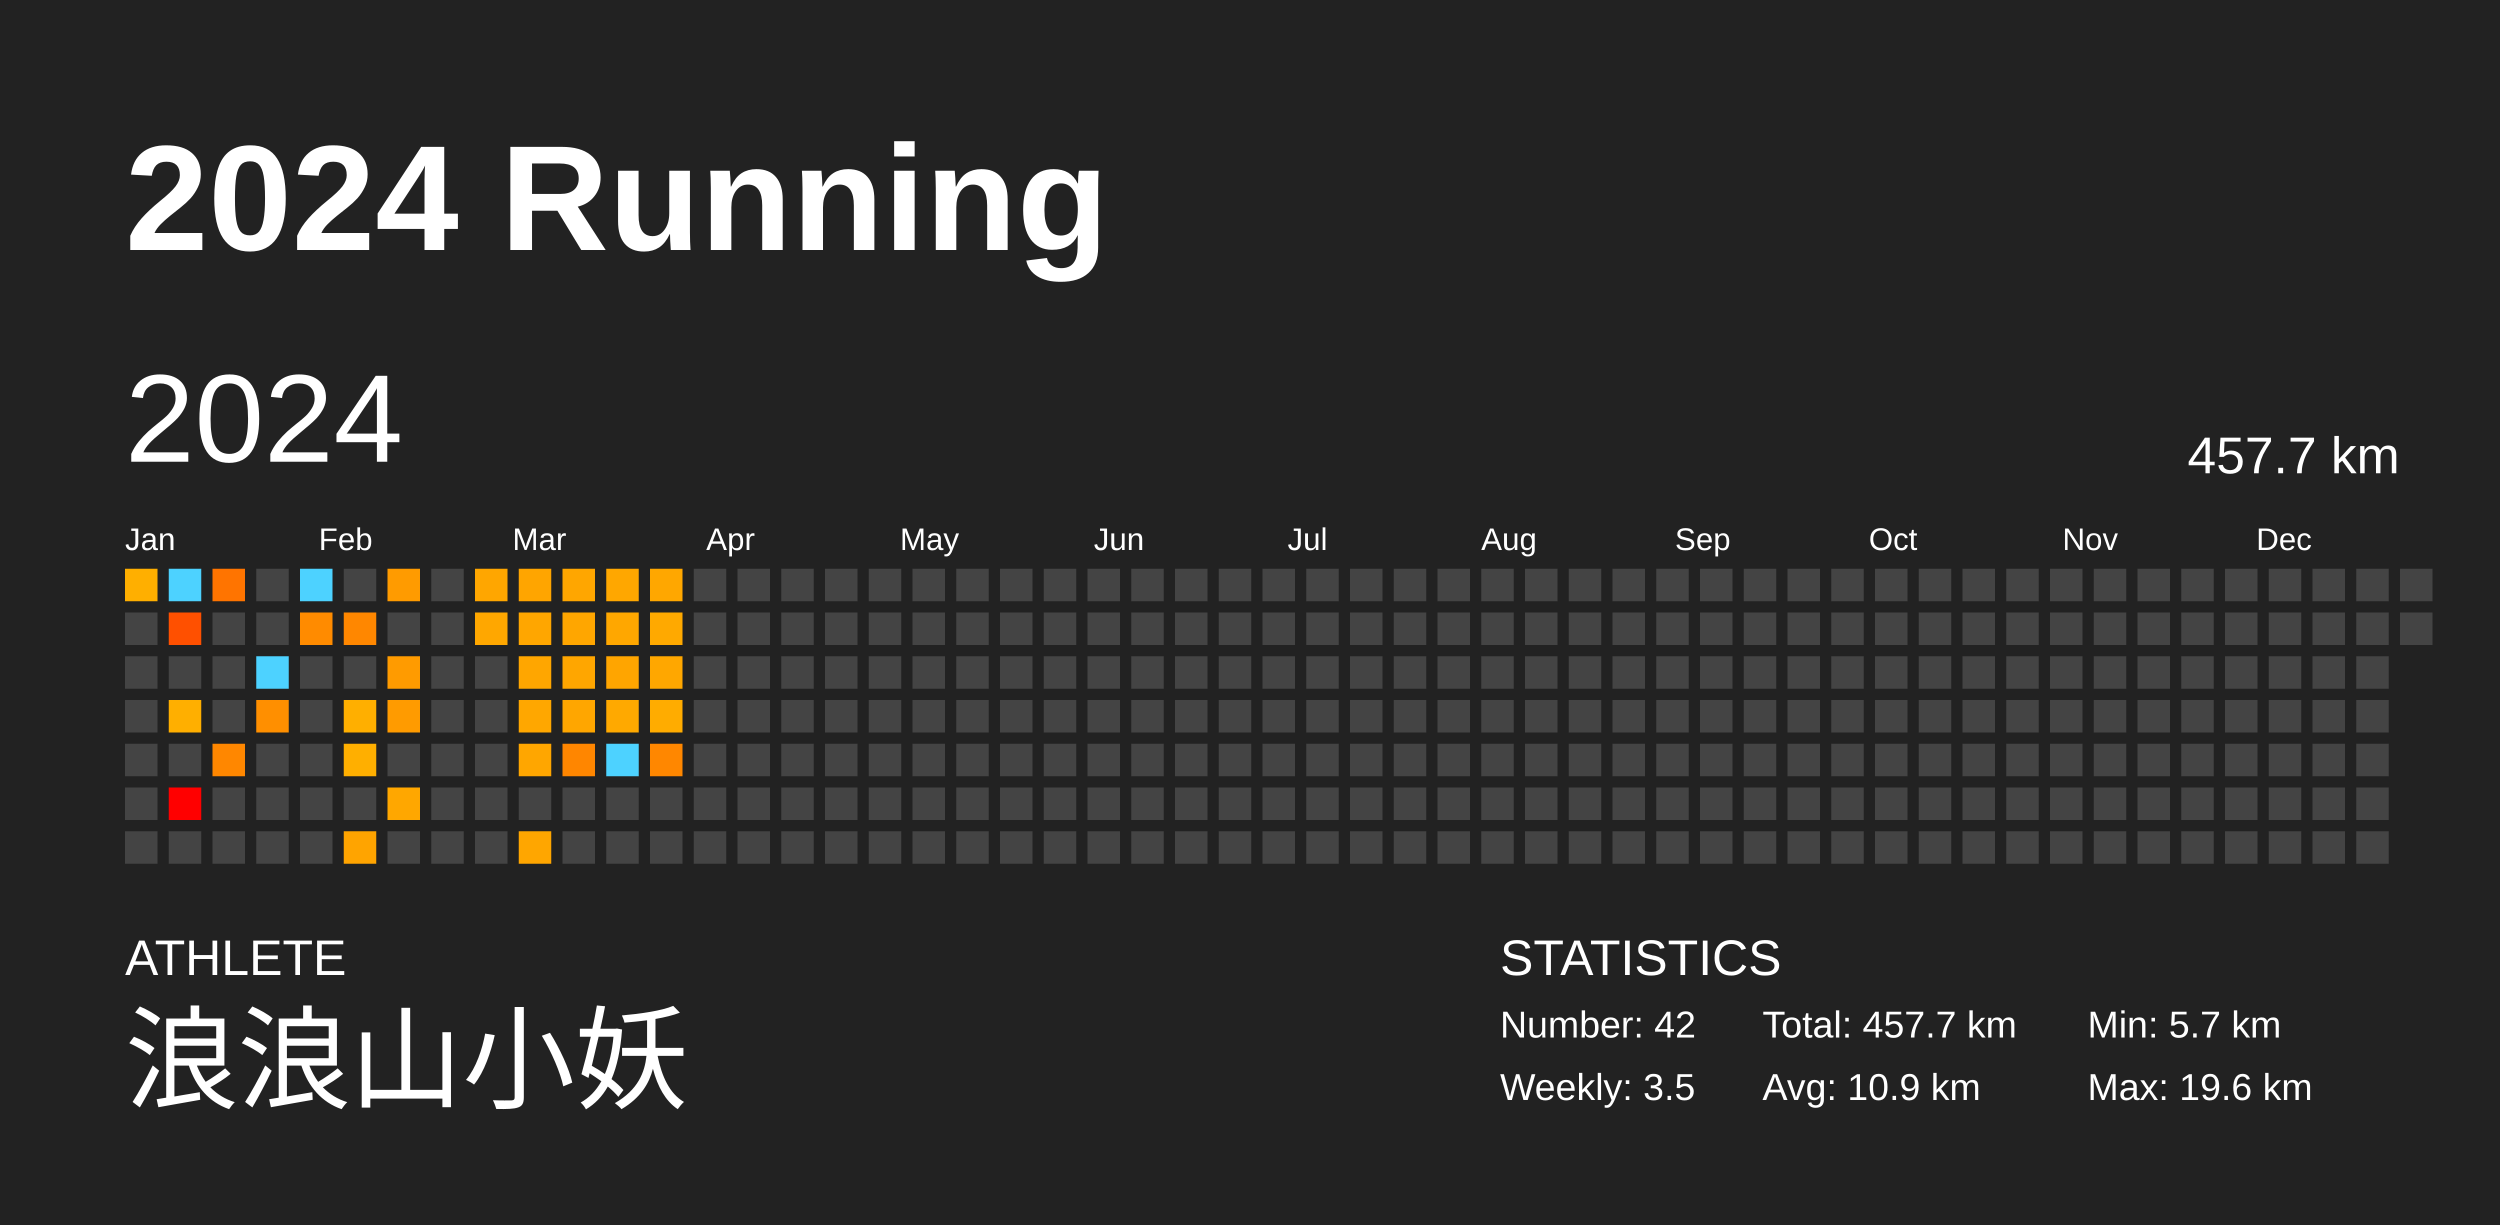
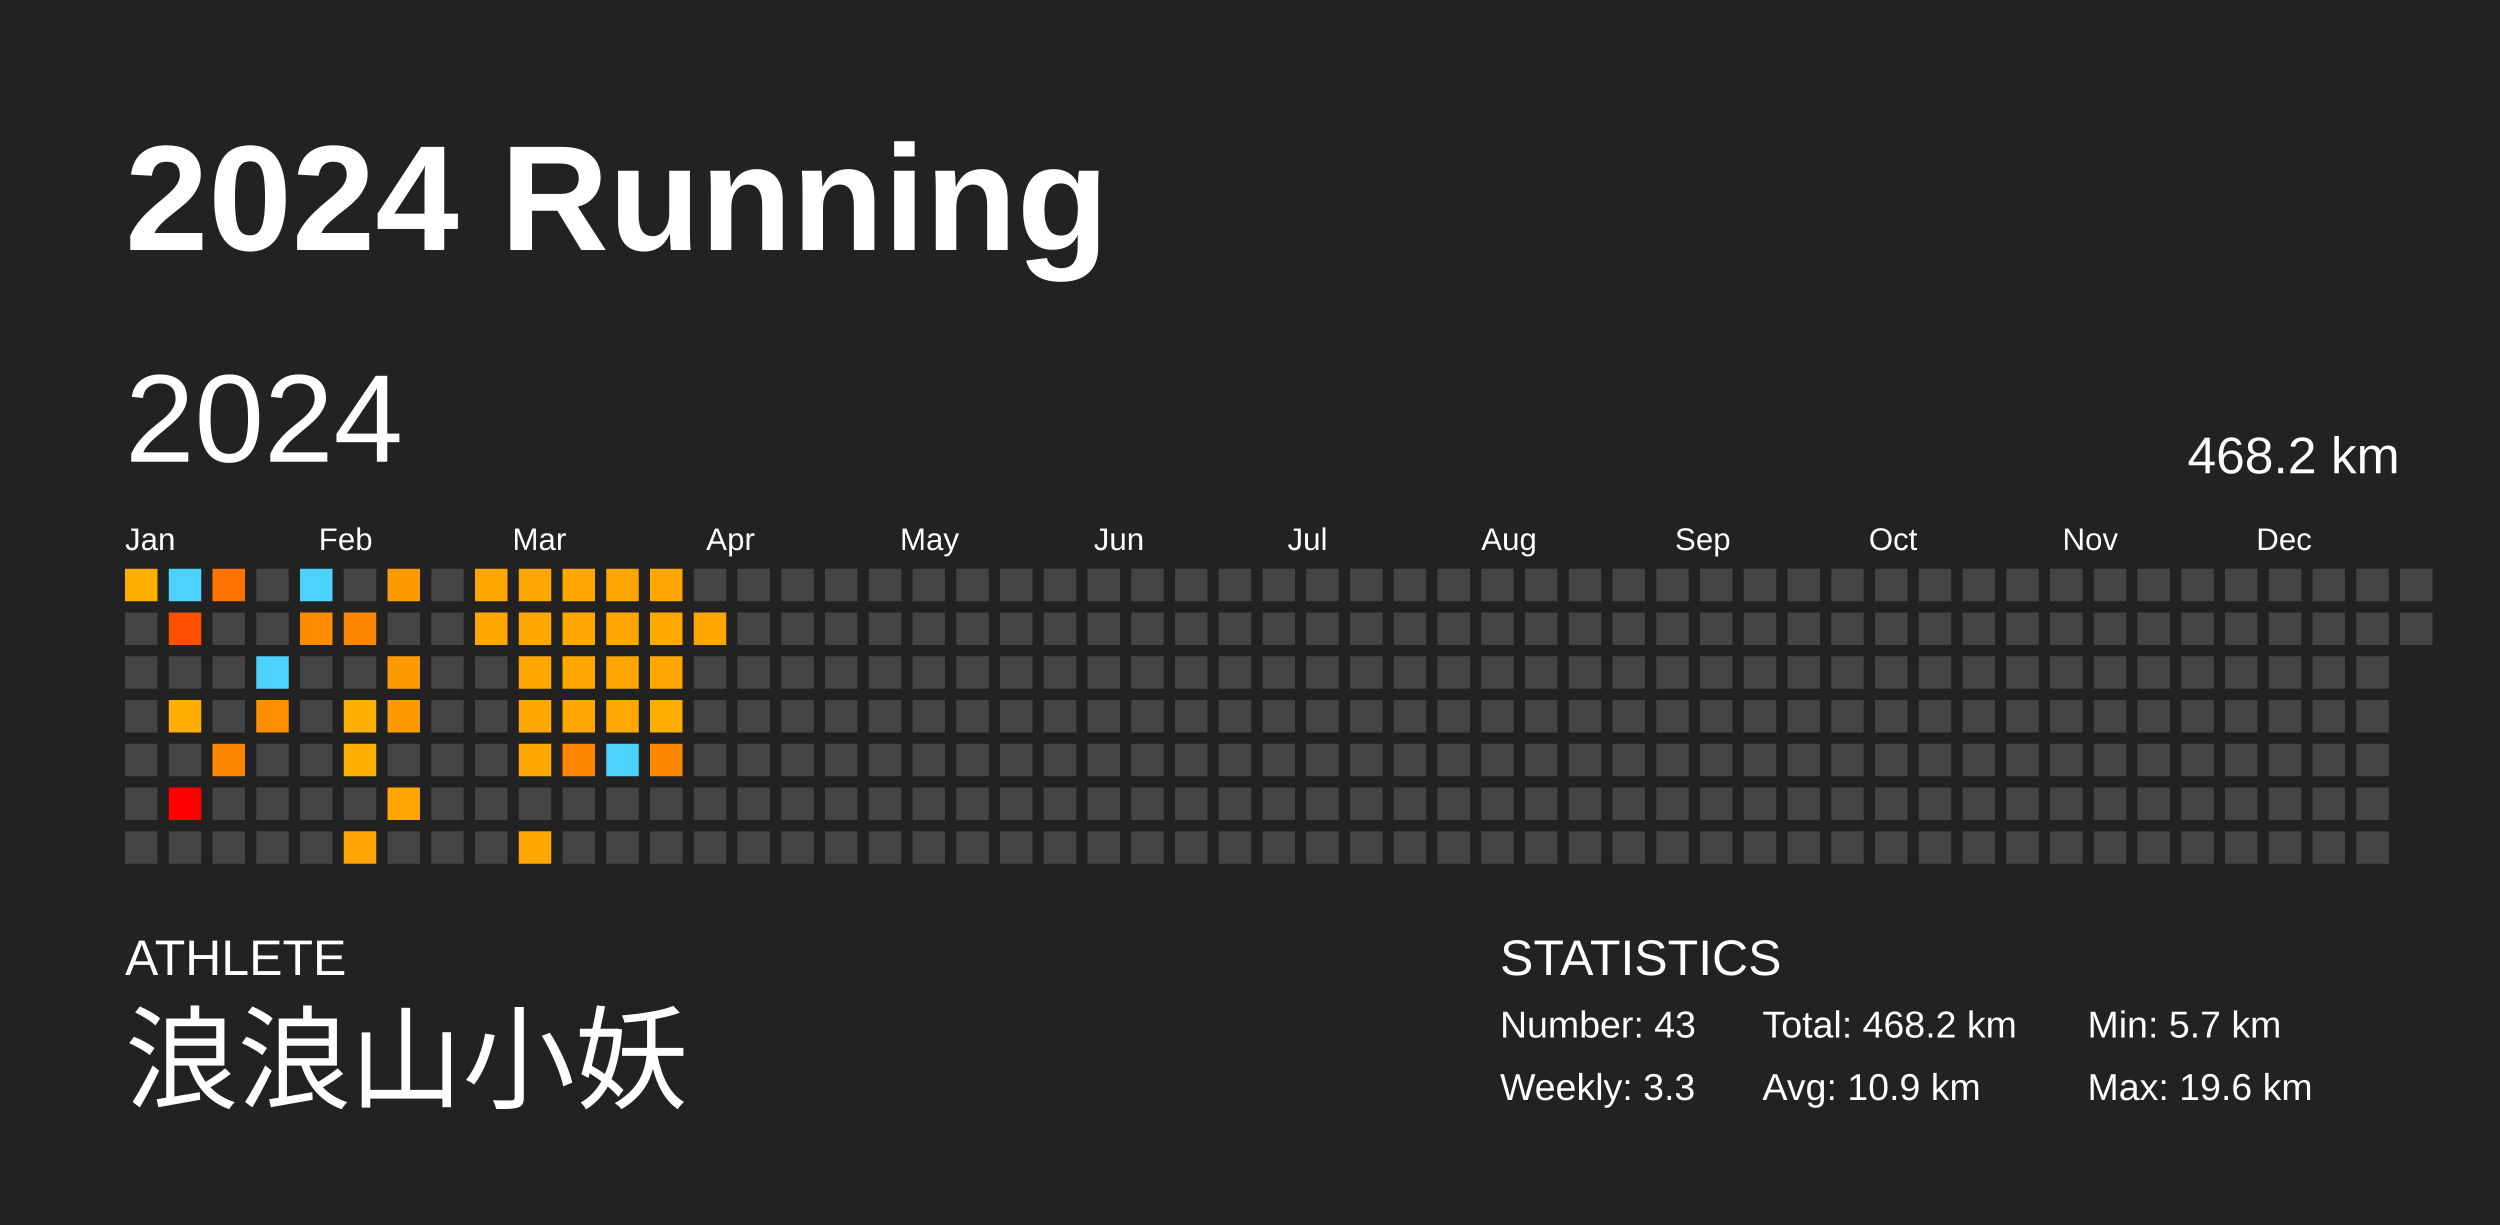
<svg xmlns="http://www.w3.org/2000/svg" baseProfile="full" height="98mm" version="1.1" viewBox="0,0,200,98" width="200mm">
  <defs />
  <rect fill="#222222" height="98" width="200" x="0" y="0" />
  <text fill="#FFFFFF" style="font-size:12px; font-family:Arial; font-weight:bold;" x="10" y="20">2024 Running</text>
  <text fill="#FFFFFF" style="font-size:4px; font-family:Arial" x="10" y="78">ATHLETE</text>
  <text fill="#FFFFFF" style="font-size:9px; font-family:Arial" x="10" y="88">浪浪山小妖</text>
  <text fill="#FFFFFF" style="font-size:4px; font-family:Arial" x="120" y="78">STATISTICS</text>
-   <text fill="#FFFFFF" style="font-size:3px; font-family:Arial" x="120" y="83">Number: 42</text>
-   <text fill="#FFFFFF" style="font-size:3px; font-family:Arial" x="120" y="88">Weekly: 3.5</text>
-   <text fill="#FFFFFF" style="font-size:3px; font-family:Arial" x="141" y="83">Total: 457.7 km</text>
+   <text fill="#FFFFFF" style="font-size:3px; font-family:Arial" x="120" y="83">Number: 43</text>
+   <text fill="#FFFFFF" style="font-size:3px; font-family:Arial" x="120" y="88">Weekly: 3.3</text>
+   <text fill="#FFFFFF" style="font-size:3px; font-family:Arial" x="141" y="83">Total: 468.2 km</text>
  <text fill="#FFFFFF" style="font-size:3px; font-family:Arial" x="141" y="88">Avg: 10.9 km</text>
  <text fill="#FFFFFF" style="font-size:3px; font-family:Arial" x="167" y="83">Min: 5.7 km</text>
  <text fill="#FFFFFF" style="font-size:3px; font-family:Arial" x="167" y="88">Max: 19.6 km</text>
  <text dominant-baseline="hanging" fill="#FFFFFF" style="font-size:10.0px; font-family:Arial;" x="10" y="30">2024</text>
-   <text dominant-baseline="hanging" fill="#FFFFFF" style="font-size:4.125px; font-family:Arial;" x="175" y="35">457.7 km</text>
+   <text dominant-baseline="hanging" fill="#FFFFFF" style="font-size:4.125px; font-family:Arial;" x="175" y="35">468.2 km</text>
  <text fill="#FFFFFF" style="font-size:2.5px; font-family:Arial" x="10.0" y="44">Jan</text>
  <text fill="#FFFFFF" style="font-size:2.5px; font-family:Arial" x="25.5" y="44">Feb</text>
  <text fill="#FFFFFF" style="font-size:2.5px; font-family:Arial" x="41.0" y="44">Mar</text>
  <text fill="#FFFFFF" style="font-size:2.5px; font-family:Arial" x="56.5" y="44">Apr</text>
  <text fill="#FFFFFF" style="font-size:2.5px; font-family:Arial" x="72.0" y="44">May</text>
  <text fill="#FFFFFF" style="font-size:2.5px; font-family:Arial" x="87.5" y="44">Jun</text>
  <text fill="#FFFFFF" style="font-size:2.5px; font-family:Arial" x="103.0" y="44">Jul</text>
  <text fill="#FFFFFF" style="font-size:2.5px; font-family:Arial" x="118.5" y="44">Aug</text>
  <text fill="#FFFFFF" style="font-size:2.5px; font-family:Arial" x="134.0" y="44">Sep</text>
  <text fill="#FFFFFF" style="font-size:2.5px; font-family:Arial" x="149.5" y="44">Oct</text>
  <text fill="#FFFFFF" style="font-size:2.5px; font-family:Arial" x="165.0" y="44">Nov</text>
  <text fill="#FFFFFF" style="font-size:2.5px; font-family:Arial" x="180.5" y="44">Dec</text>
  <rect fill="#ffaf00" height="2.6" width="2.6" x="10.0" y="45.5" />
  <rect fill="#444444" height="2.6" width="2.6" x="10.0" y="49.0" />
  <rect fill="#444444" height="2.6" width="2.6" x="10.0" y="52.5" />
  <rect fill="#444444" height="2.6" width="2.6" x="10.0" y="56.0" />
  <rect fill="#444444" height="2.6" width="2.6" x="10.0" y="59.5" />
  <rect fill="#444444" height="2.6" width="2.6" x="10.0" y="63.0" />
  <rect fill="#444444" height="2.6" width="2.6" x="10.0" y="66.5" />
  <rect fill="#4dd2ff" height="2.6" width="2.6" x="13.5" y="45.5" />
  <rect fill="#ff5000" height="2.6" width="2.6" x="13.5" y="49.0" />
  <rect fill="#444444" height="2.6" width="2.6" x="13.5" y="52.5" />
  <rect fill="#ffaf00" height="2.6" width="2.6" x="13.5" y="56.0" />
  <rect fill="#444444" height="2.6" width="2.6" x="13.5" y="59.5" />
  <rect fill="#ff0000" height="2.6" width="2.6" x="13.5" y="63.0" />
  <rect fill="#444444" height="2.6" width="2.6" x="13.5" y="66.5" />
  <rect fill="#ff7400" height="2.6" width="2.6" x="17.0" y="45.5" />
  <rect fill="#444444" height="2.6" width="2.6" x="17.0" y="49.0" />
  <rect fill="#444444" height="2.6" width="2.6" x="17.0" y="52.5" />
  <rect fill="#444444" height="2.6" width="2.6" x="17.0" y="56.0" />
  <rect fill="#ff8700" height="2.6" width="2.6" x="17.0" y="59.5" />
  <rect fill="#444444" height="2.6" width="2.6" x="17.0" y="63.0" />
  <rect fill="#444444" height="2.6" width="2.6" x="17.0" y="66.5" />
  <rect fill="#444444" height="2.6" width="2.6" x="20.5" y="45.5" />
  <rect fill="#444444" height="2.6" width="2.6" x="20.5" y="49.0" />
  <rect fill="#4dd2ff" height="2.6" width="2.6" x="20.5" y="52.5" />
  <rect fill="#ff8f00" height="2.6" width="2.6" x="20.5" y="56.0" />
  <rect fill="#444444" height="2.6" width="2.6" x="20.5" y="59.5" />
  <rect fill="#444444" height="2.6" width="2.6" x="20.5" y="63.0" />
  <rect fill="#444444" height="2.6" width="2.6" x="20.5" y="66.5" />
  <rect fill="#4dd2ff" height="2.6" width="2.6" x="24.0" y="45.5" />
  <rect fill="#ff8b00" height="2.6" width="2.6" x="24.0" y="49.0" />
  <rect fill="#444444" height="2.6" width="2.6" x="24.0" y="52.5" />
  <rect fill="#444444" height="2.6" width="2.6" x="24.0" y="56.0" />
  <rect fill="#444444" height="2.6" width="2.6" x="24.0" y="59.5" />
  <rect fill="#444444" height="2.6" width="2.6" x="24.0" y="63.0" />
  <rect fill="#444444" height="2.6" width="2.6" x="24.0" y="66.5" />
  <rect fill="#444444" height="2.6" width="2.6" x="27.5" y="45.5" />
  <rect fill="#ff8700" height="2.6" width="2.6" x="27.5" y="49.0" />
  <rect fill="#444444" height="2.6" width="2.6" x="27.5" y="52.5" />
  <rect fill="#ffaf00" height="2.6" width="2.6" x="27.5" y="56.0" />
  <rect fill="#ffaf00" height="2.6" width="2.6" x="27.5" y="59.5" />
  <rect fill="#444444" height="2.6" width="2.6" x="27.5" y="63.0" />
  <rect fill="#ffa400" height="2.6" width="2.6" x="27.5" y="66.5" />
  <rect fill="#ff9b00" height="2.6" width="2.6" x="31.0" y="45.5" />
  <rect fill="#444444" height="2.6" width="2.6" x="31.0" y="49.0" />
  <rect fill="#ff9b00" height="2.6" width="2.6" x="31.0" y="52.5" />
  <rect fill="#ff9b00" height="2.6" width="2.6" x="31.0" y="56.0" />
  <rect fill="#444444" height="2.6" width="2.6" x="31.0" y="59.5" />
  <rect fill="#ffa700" height="2.6" width="2.6" x="31.0" y="63.0" />
  <rect fill="#444444" height="2.6" width="2.6" x="31.0" y="66.5" />
  <rect fill="#444444" height="2.6" width="2.6" x="34.5" y="45.5" />
  <rect fill="#444444" height="2.6" width="2.6" x="34.5" y="49.0" />
  <rect fill="#444444" height="2.6" width="2.6" x="34.5" y="52.5" />
  <rect fill="#444444" height="2.6" width="2.6" x="34.5" y="56.0" />
  <rect fill="#444444" height="2.6" width="2.6" x="34.5" y="59.5" />
  <rect fill="#444444" height="2.6" width="2.6" x="34.5" y="63.0" />
  <rect fill="#444444" height="2.6" width="2.6" x="34.5" y="66.5" />
  <rect fill="#ffa600" height="2.6" width="2.6" x="38.0" y="45.5" />
  <rect fill="#ffa700" height="2.6" width="2.6" x="38.0" y="49.0" />
  <rect fill="#444444" height="2.6" width="2.6" x="38.0" y="52.5" />
  <rect fill="#444444" height="2.6" width="2.6" x="38.0" y="56.0" />
  <rect fill="#444444" height="2.6" width="2.6" x="38.0" y="59.5" />
  <rect fill="#444444" height="2.6" width="2.6" x="38.0" y="63.0" />
  <rect fill="#444444" height="2.6" width="2.6" x="38.0" y="66.5" />
  <rect fill="#ffa500" height="2.6" width="2.6" x="41.5" y="45.5" />
  <rect fill="#ffa600" height="2.6" width="2.6" x="41.5" y="49.0" />
  <rect fill="#ffa600" height="2.6" width="2.6" x="41.5" y="52.5" />
  <rect fill="#ffa700" height="2.6" width="2.6" x="41.5" y="56.0" />
  <rect fill="#ffa600" height="2.6" width="2.6" x="41.5" y="59.5" />
  <rect fill="#444444" height="2.6" width="2.6" x="41.5" y="63.0" />
  <rect fill="#ffa600" height="2.6" width="2.6" x="41.5" y="66.5" />
  <rect fill="#ffa600" height="2.6" width="2.6" x="45.0" y="45.5" />
  <rect fill="#ffa600" height="2.6" width="2.6" x="45.0" y="49.0" />
  <rect fill="#ffa600" height="2.6" width="2.6" x="45.0" y="52.5" />
  <rect fill="#ffa600" height="2.6" width="2.6" x="45.0" y="56.0" />
  <rect fill="#ff8600" height="2.6" width="2.6" x="45.0" y="59.5" />
  <rect fill="#444444" height="2.6" width="2.6" x="45.0" y="63.0" />
  <rect fill="#444444" height="2.6" width="2.6" x="45.0" y="66.5" />
  <rect fill="#ffa700" height="2.6" width="2.6" x="48.5" y="45.5" />
  <rect fill="#ffa700" height="2.6" width="2.6" x="48.5" y="49.0" />
  <rect fill="#ffa500" height="2.6" width="2.6" x="48.5" y="52.5" />
  <rect fill="#ffa900" height="2.6" width="2.6" x="48.5" y="56.0" />
  <rect fill="#4dd2ff" height="2.6" width="2.6" x="48.5" y="59.5" />
  <rect fill="#444444" height="2.6" width="2.6" x="48.5" y="63.0" />
  <rect fill="#444444" height="2.6" width="2.6" x="48.5" y="66.5" />
  <rect fill="#ffa700" height="2.6" width="2.6" x="52.0" y="45.5" />
  <rect fill="#ffa900" height="2.6" width="2.6" x="52.0" y="49.0" />
  <rect fill="#ffa700" height="2.6" width="2.6" x="52.0" y="52.5" />
  <rect fill="#ffac00" height="2.6" width="2.6" x="52.0" y="56.0" />
  <rect fill="#ff8700" height="2.6" width="2.6" x="52.0" y="59.5" />
  <rect fill="#444444" height="2.6" width="2.6" x="52.0" y="63.0" />
  <rect fill="#444444" height="2.6" width="2.6" x="52.0" y="66.5" />
  <rect fill="#444444" height="2.6" width="2.6" x="55.5" y="45.5" />
-   <rect fill="#444444" height="2.6" width="2.6" x="55.5" y="49.0" />
+   <rect fill="#ffa600" height="2.6" width="2.6" x="55.5" y="49.0" />
  <rect fill="#444444" height="2.6" width="2.6" x="55.5" y="52.5" />
  <rect fill="#444444" height="2.6" width="2.6" x="55.5" y="56.0" />
  <rect fill="#444444" height="2.6" width="2.6" x="55.5" y="59.5" />
  <rect fill="#444444" height="2.6" width="2.6" x="55.5" y="63.0" />
  <rect fill="#444444" height="2.6" width="2.6" x="55.5" y="66.5" />
  <rect fill="#444444" height="2.6" width="2.6" x="59.0" y="45.5" />
  <rect fill="#444444" height="2.6" width="2.6" x="59.0" y="49.0" />
  <rect fill="#444444" height="2.6" width="2.6" x="59.0" y="52.5" />
  <rect fill="#444444" height="2.6" width="2.6" x="59.0" y="56.0" />
  <rect fill="#444444" height="2.6" width="2.6" x="59.0" y="59.5" />
  <rect fill="#444444" height="2.6" width="2.6" x="59.0" y="63.0" />
  <rect fill="#444444" height="2.6" width="2.6" x="59.0" y="66.5" />
  <rect fill="#444444" height="2.6" width="2.6" x="62.5" y="45.5" />
  <rect fill="#444444" height="2.6" width="2.6" x="62.5" y="49.0" />
  <rect fill="#444444" height="2.6" width="2.6" x="62.5" y="52.5" />
  <rect fill="#444444" height="2.6" width="2.6" x="62.5" y="56.0" />
  <rect fill="#444444" height="2.6" width="2.6" x="62.5" y="59.5" />
  <rect fill="#444444" height="2.6" width="2.6" x="62.5" y="63.0" />
  <rect fill="#444444" height="2.6" width="2.6" x="62.5" y="66.5" />
  <rect fill="#444444" height="2.6" width="2.6" x="66.0" y="45.5" />
  <rect fill="#444444" height="2.6" width="2.6" x="66.0" y="49.0" />
  <rect fill="#444444" height="2.6" width="2.6" x="66.0" y="52.5" />
  <rect fill="#444444" height="2.6" width="2.6" x="66.0" y="56.0" />
  <rect fill="#444444" height="2.6" width="2.6" x="66.0" y="59.5" />
  <rect fill="#444444" height="2.6" width="2.6" x="66.0" y="63.0" />
  <rect fill="#444444" height="2.6" width="2.6" x="66.0" y="66.5" />
  <rect fill="#444444" height="2.6" width="2.6" x="69.5" y="45.5" />
  <rect fill="#444444" height="2.6" width="2.6" x="69.5" y="49.0" />
  <rect fill="#444444" height="2.6" width="2.6" x="69.5" y="52.5" />
  <rect fill="#444444" height="2.6" width="2.6" x="69.5" y="56.0" />
  <rect fill="#444444" height="2.6" width="2.6" x="69.5" y="59.5" />
  <rect fill="#444444" height="2.6" width="2.6" x="69.5" y="63.0" />
  <rect fill="#444444" height="2.6" width="2.6" x="69.5" y="66.5" />
  <rect fill="#444444" height="2.6" width="2.6" x="73.0" y="45.5" />
  <rect fill="#444444" height="2.6" width="2.6" x="73.0" y="49.0" />
  <rect fill="#444444" height="2.6" width="2.6" x="73.0" y="52.5" />
  <rect fill="#444444" height="2.6" width="2.6" x="73.0" y="56.0" />
  <rect fill="#444444" height="2.6" width="2.6" x="73.0" y="59.5" />
  <rect fill="#444444" height="2.6" width="2.6" x="73.0" y="63.0" />
  <rect fill="#444444" height="2.6" width="2.6" x="73.0" y="66.5" />
  <rect fill="#444444" height="2.6" width="2.6" x="76.5" y="45.5" />
  <rect fill="#444444" height="2.6" width="2.6" x="76.5" y="49.0" />
  <rect fill="#444444" height="2.6" width="2.6" x="76.5" y="52.5" />
  <rect fill="#444444" height="2.6" width="2.6" x="76.5" y="56.0" />
  <rect fill="#444444" height="2.6" width="2.6" x="76.5" y="59.5" />
  <rect fill="#444444" height="2.6" width="2.6" x="76.5" y="63.0" />
  <rect fill="#444444" height="2.6" width="2.6" x="76.5" y="66.5" />
  <rect fill="#444444" height="2.6" width="2.6" x="80.0" y="45.5" />
  <rect fill="#444444" height="2.6" width="2.6" x="80.0" y="49.0" />
  <rect fill="#444444" height="2.6" width="2.6" x="80.0" y="52.5" />
  <rect fill="#444444" height="2.6" width="2.6" x="80.0" y="56.0" />
  <rect fill="#444444" height="2.6" width="2.6" x="80.0" y="59.5" />
  <rect fill="#444444" height="2.6" width="2.6" x="80.0" y="63.0" />
  <rect fill="#444444" height="2.6" width="2.6" x="80.0" y="66.5" />
  <rect fill="#444444" height="2.6" width="2.6" x="83.5" y="45.5" />
  <rect fill="#444444" height="2.6" width="2.6" x="83.5" y="49.0" />
  <rect fill="#444444" height="2.6" width="2.6" x="83.5" y="52.5" />
  <rect fill="#444444" height="2.6" width="2.6" x="83.5" y="56.0" />
  <rect fill="#444444" height="2.6" width="2.6" x="83.5" y="59.5" />
  <rect fill="#444444" height="2.6" width="2.6" x="83.5" y="63.0" />
  <rect fill="#444444" height="2.6" width="2.6" x="83.5" y="66.5" />
  <rect fill="#444444" height="2.6" width="2.6" x="87.0" y="45.5" />
  <rect fill="#444444" height="2.6" width="2.6" x="87.0" y="49.0" />
  <rect fill="#444444" height="2.6" width="2.6" x="87.0" y="52.5" />
  <rect fill="#444444" height="2.6" width="2.6" x="87.0" y="56.0" />
  <rect fill="#444444" height="2.6" width="2.6" x="87.0" y="59.5" />
  <rect fill="#444444" height="2.6" width="2.6" x="87.0" y="63.0" />
  <rect fill="#444444" height="2.6" width="2.6" x="87.0" y="66.5" />
  <rect fill="#444444" height="2.6" width="2.6" x="90.5" y="45.5" />
  <rect fill="#444444" height="2.6" width="2.6" x="90.5" y="49.0" />
  <rect fill="#444444" height="2.6" width="2.6" x="90.5" y="52.5" />
  <rect fill="#444444" height="2.6" width="2.6" x="90.5" y="56.0" />
  <rect fill="#444444" height="2.6" width="2.6" x="90.5" y="59.5" />
  <rect fill="#444444" height="2.6" width="2.6" x="90.5" y="63.0" />
  <rect fill="#444444" height="2.6" width="2.6" x="90.5" y="66.5" />
  <rect fill="#444444" height="2.6" width="2.6" x="94.0" y="45.5" />
  <rect fill="#444444" height="2.6" width="2.6" x="94.0" y="49.0" />
  <rect fill="#444444" height="2.6" width="2.6" x="94.0" y="52.5" />
  <rect fill="#444444" height="2.6" width="2.6" x="94.0" y="56.0" />
  <rect fill="#444444" height="2.6" width="2.6" x="94.0" y="59.5" />
  <rect fill="#444444" height="2.6" width="2.6" x="94.0" y="63.0" />
  <rect fill="#444444" height="2.6" width="2.6" x="94.0" y="66.5" />
  <rect fill="#444444" height="2.6" width="2.6" x="97.5" y="45.5" />
  <rect fill="#444444" height="2.6" width="2.6" x="97.5" y="49.0" />
  <rect fill="#444444" height="2.6" width="2.6" x="97.5" y="52.5" />
  <rect fill="#444444" height="2.6" width="2.6" x="97.5" y="56.0" />
  <rect fill="#444444" height="2.6" width="2.6" x="97.5" y="59.5" />
  <rect fill="#444444" height="2.6" width="2.6" x="97.5" y="63.0" />
  <rect fill="#444444" height="2.6" width="2.6" x="97.5" y="66.5" />
  <rect fill="#444444" height="2.6" width="2.6" x="101.0" y="45.5" />
  <rect fill="#444444" height="2.6" width="2.6" x="101.0" y="49.0" />
  <rect fill="#444444" height="2.6" width="2.6" x="101.0" y="52.5" />
  <rect fill="#444444" height="2.6" width="2.6" x="101.0" y="56.0" />
  <rect fill="#444444" height="2.6" width="2.6" x="101.0" y="59.5" />
  <rect fill="#444444" height="2.6" width="2.6" x="101.0" y="63.0" />
  <rect fill="#444444" height="2.6" width="2.6" x="101.0" y="66.5" />
  <rect fill="#444444" height="2.6" width="2.6" x="104.5" y="45.5" />
  <rect fill="#444444" height="2.6" width="2.6" x="104.5" y="49.0" />
  <rect fill="#444444" height="2.6" width="2.6" x="104.5" y="52.5" />
  <rect fill="#444444" height="2.6" width="2.6" x="104.5" y="56.0" />
  <rect fill="#444444" height="2.6" width="2.6" x="104.5" y="59.5" />
  <rect fill="#444444" height="2.6" width="2.6" x="104.5" y="63.0" />
  <rect fill="#444444" height="2.6" width="2.6" x="104.5" y="66.5" />
  <rect fill="#444444" height="2.6" width="2.6" x="108.0" y="45.5" />
  <rect fill="#444444" height="2.6" width="2.6" x="108.0" y="49.0" />
  <rect fill="#444444" height="2.6" width="2.6" x="108.0" y="52.5" />
  <rect fill="#444444" height="2.6" width="2.6" x="108.0" y="56.0" />
  <rect fill="#444444" height="2.6" width="2.6" x="108.0" y="59.5" />
  <rect fill="#444444" height="2.6" width="2.6" x="108.0" y="63.0" />
  <rect fill="#444444" height="2.6" width="2.6" x="108.0" y="66.5" />
  <rect fill="#444444" height="2.6" width="2.6" x="111.5" y="45.5" />
  <rect fill="#444444" height="2.6" width="2.6" x="111.5" y="49.0" />
  <rect fill="#444444" height="2.6" width="2.6" x="111.5" y="52.5" />
  <rect fill="#444444" height="2.6" width="2.6" x="111.5" y="56.0" />
  <rect fill="#444444" height="2.6" width="2.6" x="111.5" y="59.5" />
  <rect fill="#444444" height="2.6" width="2.6" x="111.5" y="63.0" />
  <rect fill="#444444" height="2.6" width="2.6" x="111.5" y="66.5" />
  <rect fill="#444444" height="2.6" width="2.6" x="115.0" y="45.5" />
  <rect fill="#444444" height="2.6" width="2.6" x="115.0" y="49.0" />
  <rect fill="#444444" height="2.6" width="2.6" x="115.0" y="52.5" />
  <rect fill="#444444" height="2.6" width="2.6" x="115.0" y="56.0" />
  <rect fill="#444444" height="2.6" width="2.6" x="115.0" y="59.5" />
  <rect fill="#444444" height="2.6" width="2.6" x="115.0" y="63.0" />
  <rect fill="#444444" height="2.6" width="2.6" x="115.0" y="66.5" />
  <rect fill="#444444" height="2.6" width="2.6" x="118.5" y="45.5" />
  <rect fill="#444444" height="2.6" width="2.6" x="118.5" y="49.0" />
  <rect fill="#444444" height="2.6" width="2.6" x="118.5" y="52.5" />
  <rect fill="#444444" height="2.6" width="2.6" x="118.5" y="56.0" />
  <rect fill="#444444" height="2.6" width="2.6" x="118.5" y="59.5" />
  <rect fill="#444444" height="2.6" width="2.6" x="118.5" y="63.0" />
  <rect fill="#444444" height="2.6" width="2.6" x="118.5" y="66.5" />
  <rect fill="#444444" height="2.6" width="2.6" x="122.0" y="45.5" />
  <rect fill="#444444" height="2.6" width="2.6" x="122.0" y="49.0" />
  <rect fill="#444444" height="2.6" width="2.6" x="122.0" y="52.5" />
  <rect fill="#444444" height="2.6" width="2.6" x="122.0" y="56.0" />
  <rect fill="#444444" height="2.6" width="2.6" x="122.0" y="59.5" />
  <rect fill="#444444" height="2.6" width="2.6" x="122.0" y="63.0" />
  <rect fill="#444444" height="2.6" width="2.6" x="122.0" y="66.5" />
  <rect fill="#444444" height="2.6" width="2.6" x="125.5" y="45.5" />
  <rect fill="#444444" height="2.6" width="2.6" x="125.5" y="49.0" />
  <rect fill="#444444" height="2.6" width="2.6" x="125.5" y="52.5" />
  <rect fill="#444444" height="2.6" width="2.6" x="125.5" y="56.0" />
  <rect fill="#444444" height="2.6" width="2.6" x="125.5" y="59.5" />
  <rect fill="#444444" height="2.6" width="2.6" x="125.5" y="63.0" />
  <rect fill="#444444" height="2.6" width="2.6" x="125.5" y="66.5" />
  <rect fill="#444444" height="2.6" width="2.6" x="129.0" y="45.5" />
  <rect fill="#444444" height="2.6" width="2.6" x="129.0" y="49.0" />
  <rect fill="#444444" height="2.6" width="2.6" x="129.0" y="52.5" />
  <rect fill="#444444" height="2.6" width="2.6" x="129.0" y="56.0" />
  <rect fill="#444444" height="2.6" width="2.6" x="129.0" y="59.5" />
  <rect fill="#444444" height="2.6" width="2.6" x="129.0" y="63.0" />
  <rect fill="#444444" height="2.6" width="2.6" x="129.0" y="66.5" />
  <rect fill="#444444" height="2.6" width="2.6" x="132.5" y="45.5" />
  <rect fill="#444444" height="2.6" width="2.6" x="132.5" y="49.0" />
  <rect fill="#444444" height="2.6" width="2.6" x="132.5" y="52.5" />
  <rect fill="#444444" height="2.6" width="2.6" x="132.5" y="56.0" />
  <rect fill="#444444" height="2.6" width="2.6" x="132.5" y="59.5" />
  <rect fill="#444444" height="2.6" width="2.6" x="132.5" y="63.0" />
  <rect fill="#444444" height="2.6" width="2.6" x="132.5" y="66.5" />
  <rect fill="#444444" height="2.6" width="2.6" x="136.0" y="45.5" />
  <rect fill="#444444" height="2.6" width="2.6" x="136.0" y="49.0" />
  <rect fill="#444444" height="2.6" width="2.6" x="136.0" y="52.5" />
  <rect fill="#444444" height="2.6" width="2.6" x="136.0" y="56.0" />
  <rect fill="#444444" height="2.6" width="2.6" x="136.0" y="59.5" />
  <rect fill="#444444" height="2.6" width="2.6" x="136.0" y="63.0" />
  <rect fill="#444444" height="2.6" width="2.6" x="136.0" y="66.5" />
  <rect fill="#444444" height="2.6" width="2.6" x="139.5" y="45.5" />
  <rect fill="#444444" height="2.6" width="2.6" x="139.5" y="49.0" />
  <rect fill="#444444" height="2.6" width="2.6" x="139.5" y="52.5" />
  <rect fill="#444444" height="2.6" width="2.6" x="139.5" y="56.0" />
  <rect fill="#444444" height="2.6" width="2.6" x="139.5" y="59.5" />
  <rect fill="#444444" height="2.6" width="2.6" x="139.5" y="63.0" />
  <rect fill="#444444" height="2.6" width="2.6" x="139.5" y="66.5" />
  <rect fill="#444444" height="2.6" width="2.6" x="143.0" y="45.5" />
  <rect fill="#444444" height="2.6" width="2.6" x="143.0" y="49.0" />
  <rect fill="#444444" height="2.6" width="2.6" x="143.0" y="52.5" />
  <rect fill="#444444" height="2.6" width="2.6" x="143.0" y="56.0" />
  <rect fill="#444444" height="2.6" width="2.6" x="143.0" y="59.5" />
  <rect fill="#444444" height="2.6" width="2.6" x="143.0" y="63.0" />
  <rect fill="#444444" height="2.6" width="2.6" x="143.0" y="66.5" />
  <rect fill="#444444" height="2.6" width="2.6" x="146.5" y="45.5" />
  <rect fill="#444444" height="2.6" width="2.6" x="146.5" y="49.0" />
  <rect fill="#444444" height="2.6" width="2.6" x="146.5" y="52.5" />
  <rect fill="#444444" height="2.6" width="2.6" x="146.5" y="56.0" />
  <rect fill="#444444" height="2.6" width="2.6" x="146.5" y="59.5" />
  <rect fill="#444444" height="2.6" width="2.6" x="146.5" y="63.0" />
  <rect fill="#444444" height="2.6" width="2.6" x="146.5" y="66.5" />
  <rect fill="#444444" height="2.6" width="2.6" x="150.0" y="45.5" />
  <rect fill="#444444" height="2.6" width="2.6" x="150.0" y="49.0" />
  <rect fill="#444444" height="2.6" width="2.6" x="150.0" y="52.5" />
  <rect fill="#444444" height="2.6" width="2.6" x="150.0" y="56.0" />
  <rect fill="#444444" height="2.6" width="2.6" x="150.0" y="59.5" />
  <rect fill="#444444" height="2.6" width="2.6" x="150.0" y="63.0" />
  <rect fill="#444444" height="2.6" width="2.6" x="150.0" y="66.5" />
  <rect fill="#444444" height="2.6" width="2.6" x="153.5" y="45.5" />
  <rect fill="#444444" height="2.6" width="2.6" x="153.5" y="49.0" />
  <rect fill="#444444" height="2.6" width="2.6" x="153.5" y="52.5" />
  <rect fill="#444444" height="2.6" width="2.6" x="153.5" y="56.0" />
  <rect fill="#444444" height="2.6" width="2.6" x="153.5" y="59.5" />
  <rect fill="#444444" height="2.6" width="2.6" x="153.5" y="63.0" />
  <rect fill="#444444" height="2.6" width="2.6" x="153.5" y="66.5" />
  <rect fill="#444444" height="2.6" width="2.6" x="157.0" y="45.5" />
  <rect fill="#444444" height="2.6" width="2.6" x="157.0" y="49.0" />
  <rect fill="#444444" height="2.6" width="2.6" x="157.0" y="52.5" />
  <rect fill="#444444" height="2.6" width="2.6" x="157.0" y="56.0" />
  <rect fill="#444444" height="2.6" width="2.6" x="157.0" y="59.5" />
  <rect fill="#444444" height="2.6" width="2.6" x="157.0" y="63.0" />
  <rect fill="#444444" height="2.6" width="2.6" x="157.0" y="66.5" />
  <rect fill="#444444" height="2.6" width="2.6" x="160.5" y="45.5" />
  <rect fill="#444444" height="2.6" width="2.6" x="160.5" y="49.0" />
  <rect fill="#444444" height="2.6" width="2.6" x="160.5" y="52.5" />
  <rect fill="#444444" height="2.6" width="2.6" x="160.5" y="56.0" />
  <rect fill="#444444" height="2.6" width="2.6" x="160.5" y="59.5" />
  <rect fill="#444444" height="2.6" width="2.6" x="160.5" y="63.0" />
  <rect fill="#444444" height="2.6" width="2.6" x="160.5" y="66.5" />
  <rect fill="#444444" height="2.6" width="2.6" x="164.0" y="45.5" />
  <rect fill="#444444" height="2.6" width="2.6" x="164.0" y="49.0" />
  <rect fill="#444444" height="2.6" width="2.6" x="164.0" y="52.5" />
  <rect fill="#444444" height="2.6" width="2.6" x="164.0" y="56.0" />
  <rect fill="#444444" height="2.6" width="2.6" x="164.0" y="59.5" />
  <rect fill="#444444" height="2.6" width="2.6" x="164.0" y="63.0" />
  <rect fill="#444444" height="2.6" width="2.6" x="164.0" y="66.5" />
  <rect fill="#444444" height="2.6" width="2.6" x="167.5" y="45.5" />
  <rect fill="#444444" height="2.6" width="2.6" x="167.5" y="49.0" />
  <rect fill="#444444" height="2.6" width="2.6" x="167.5" y="52.5" />
  <rect fill="#444444" height="2.6" width="2.6" x="167.5" y="56.0" />
  <rect fill="#444444" height="2.6" width="2.6" x="167.5" y="59.5" />
  <rect fill="#444444" height="2.6" width="2.6" x="167.5" y="63.0" />
  <rect fill="#444444" height="2.6" width="2.6" x="167.5" y="66.5" />
  <rect fill="#444444" height="2.6" width="2.6" x="171.0" y="45.5" />
  <rect fill="#444444" height="2.6" width="2.6" x="171.0" y="49.0" />
  <rect fill="#444444" height="2.6" width="2.6" x="171.0" y="52.5" />
  <rect fill="#444444" height="2.6" width="2.6" x="171.0" y="56.0" />
  <rect fill="#444444" height="2.6" width="2.6" x="171.0" y="59.5" />
  <rect fill="#444444" height="2.6" width="2.6" x="171.0" y="63.0" />
  <rect fill="#444444" height="2.6" width="2.6" x="171.0" y="66.5" />
  <rect fill="#444444" height="2.6" width="2.6" x="174.5" y="45.5" />
  <rect fill="#444444" height="2.6" width="2.6" x="174.5" y="49.0" />
  <rect fill="#444444" height="2.6" width="2.6" x="174.5" y="52.5" />
  <rect fill="#444444" height="2.6" width="2.6" x="174.5" y="56.0" />
  <rect fill="#444444" height="2.6" width="2.6" x="174.5" y="59.5" />
  <rect fill="#444444" height="2.6" width="2.6" x="174.5" y="63.0" />
  <rect fill="#444444" height="2.6" width="2.6" x="174.5" y="66.5" />
  <rect fill="#444444" height="2.6" width="2.6" x="178.0" y="45.5" />
  <rect fill="#444444" height="2.6" width="2.6" x="178.0" y="49.0" />
  <rect fill="#444444" height="2.6" width="2.6" x="178.0" y="52.5" />
  <rect fill="#444444" height="2.6" width="2.6" x="178.0" y="56.0" />
  <rect fill="#444444" height="2.6" width="2.6" x="178.0" y="59.5" />
  <rect fill="#444444" height="2.6" width="2.6" x="178.0" y="63.0" />
  <rect fill="#444444" height="2.6" width="2.6" x="178.0" y="66.5" />
  <rect fill="#444444" height="2.6" width="2.6" x="181.5" y="45.5" />
  <rect fill="#444444" height="2.6" width="2.6" x="181.5" y="49.0" />
  <rect fill="#444444" height="2.6" width="2.6" x="181.5" y="52.5" />
  <rect fill="#444444" height="2.6" width="2.6" x="181.5" y="56.0" />
  <rect fill="#444444" height="2.6" width="2.6" x="181.5" y="59.5" />
  <rect fill="#444444" height="2.6" width="2.6" x="181.5" y="63.0" />
  <rect fill="#444444" height="2.6" width="2.6" x="181.5" y="66.5" />
  <rect fill="#444444" height="2.6" width="2.6" x="185.0" y="45.5" />
  <rect fill="#444444" height="2.6" width="2.6" x="185.0" y="49.0" />
  <rect fill="#444444" height="2.6" width="2.6" x="185.0" y="52.5" />
  <rect fill="#444444" height="2.6" width="2.6" x="185.0" y="56.0" />
  <rect fill="#444444" height="2.6" width="2.6" x="185.0" y="59.5" />
  <rect fill="#444444" height="2.6" width="2.6" x="185.0" y="63.0" />
  <rect fill="#444444" height="2.6" width="2.6" x="185.0" y="66.5" />
  <rect fill="#444444" height="2.6" width="2.6" x="188.5" y="45.5" />
  <rect fill="#444444" height="2.6" width="2.6" x="188.5" y="49.0" />
  <rect fill="#444444" height="2.6" width="2.6" x="188.5" y="52.5" />
  <rect fill="#444444" height="2.6" width="2.6" x="188.5" y="56.0" />
  <rect fill="#444444" height="2.6" width="2.6" x="188.5" y="59.5" />
  <rect fill="#444444" height="2.6" width="2.6" x="188.5" y="63.0" />
  <rect fill="#444444" height="2.6" width="2.6" x="188.5" y="66.5" />
  <rect fill="#444444" height="2.6" width="2.6" x="192.0" y="45.5" />
  <rect fill="#444444" height="2.6" width="2.6" x="192.0" y="49.0" />
</svg>
